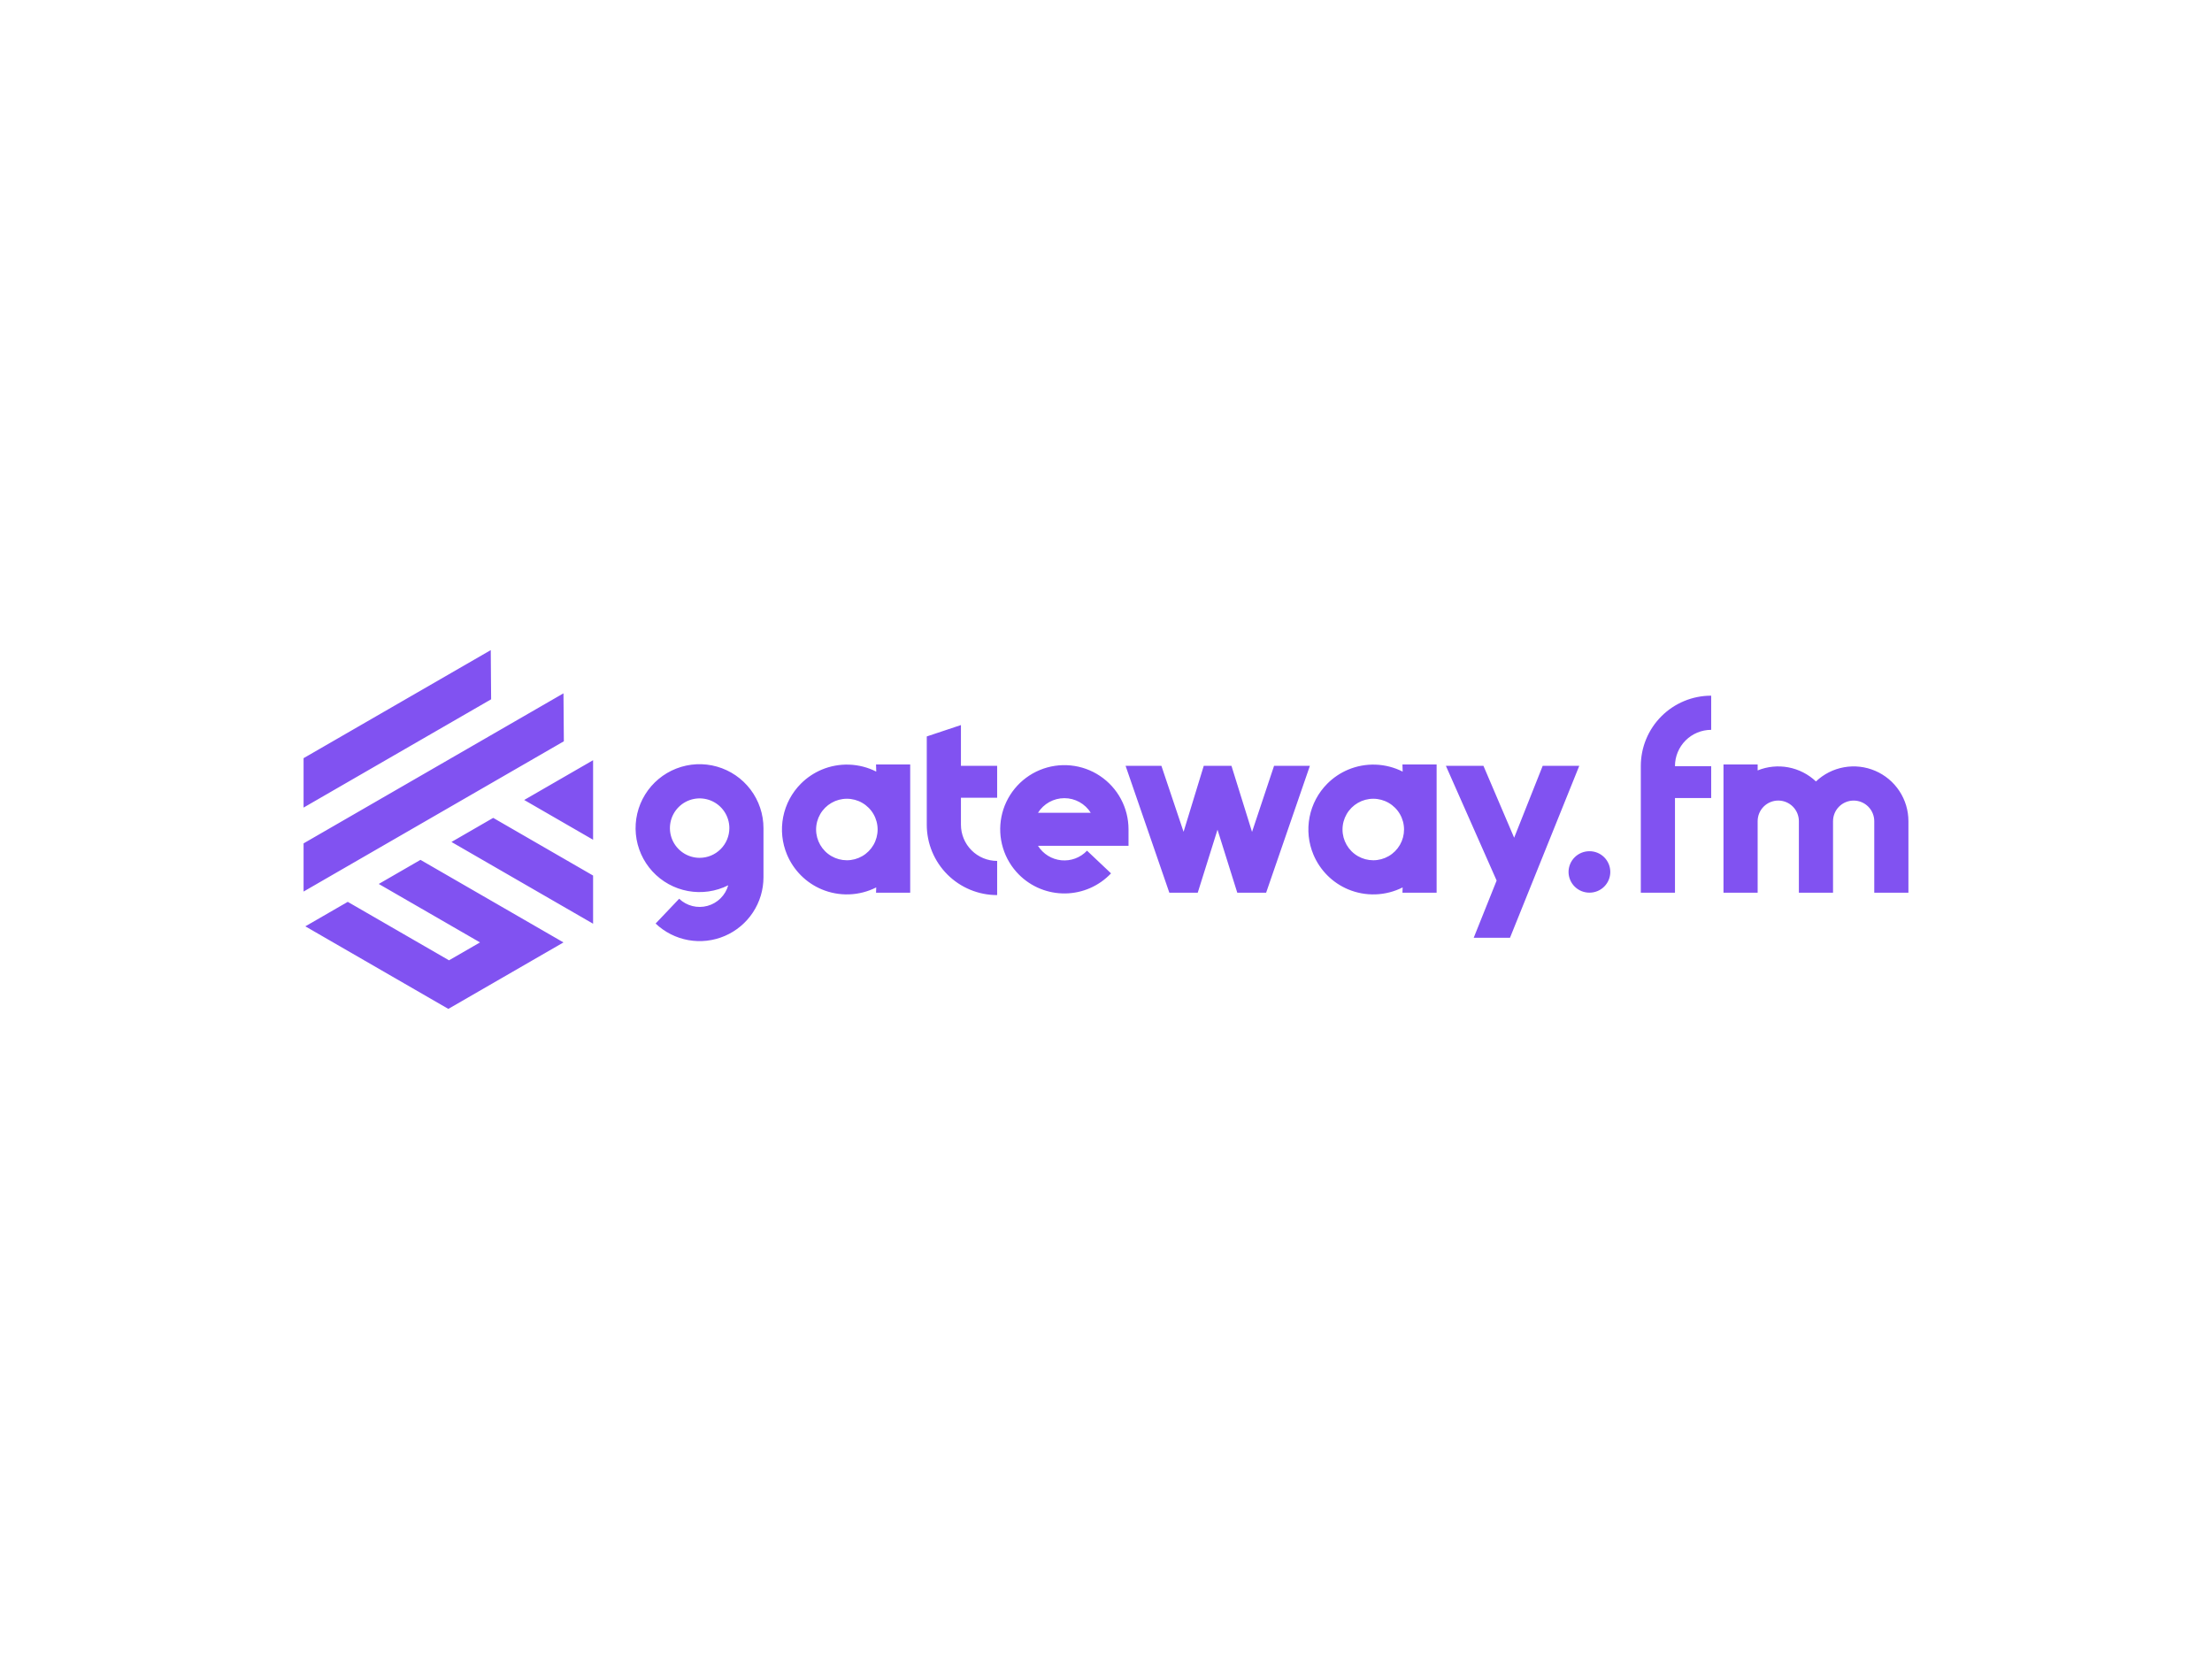
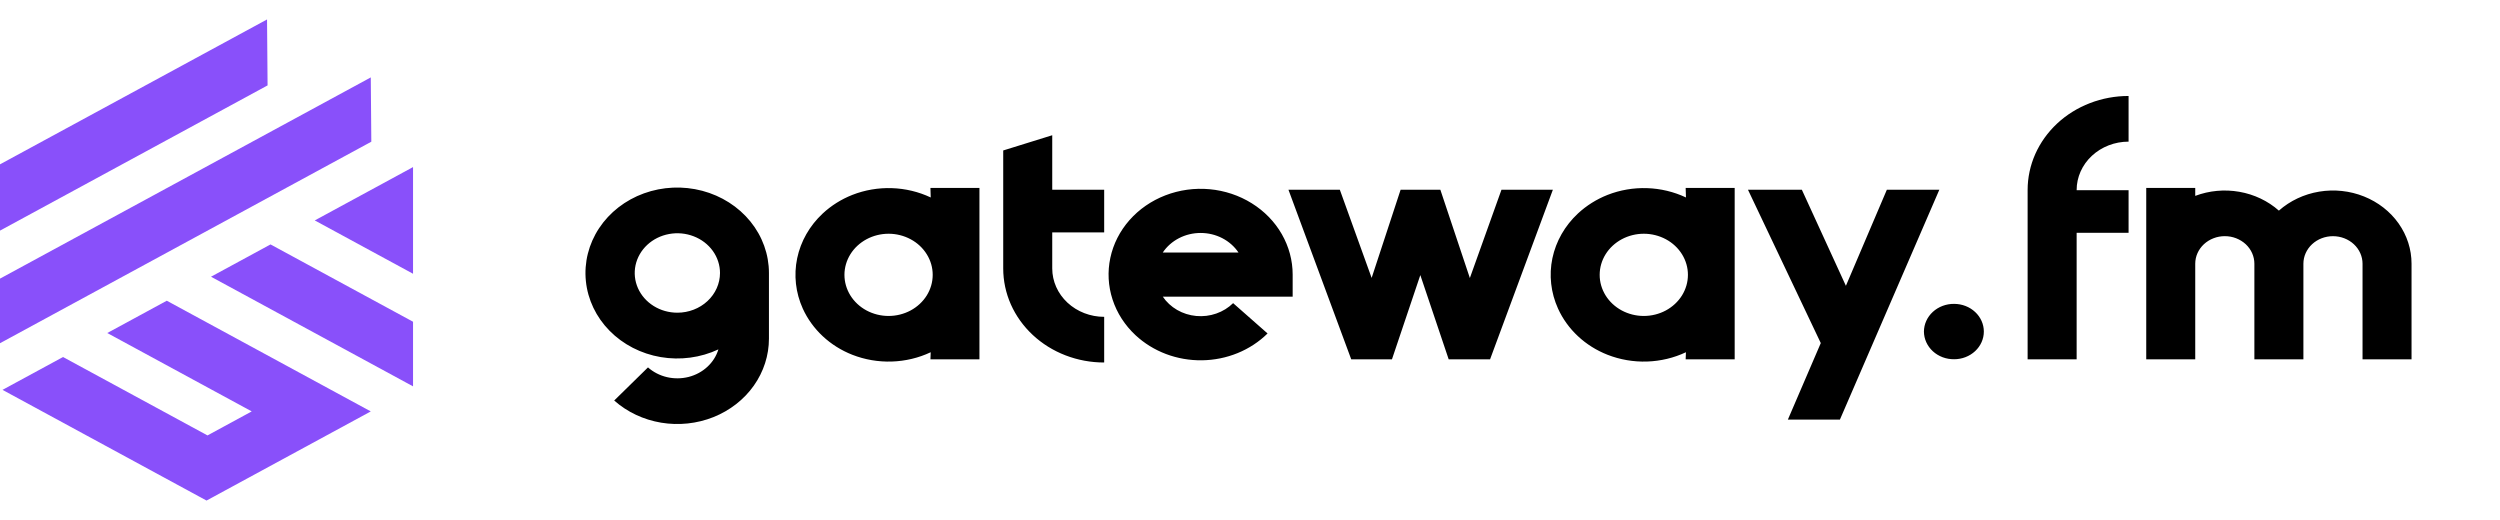
- <svg xmlns="http://www.w3.org/2000/svg" width="1024" height="768" viewBox="0 0 1024 768" fill="none">
-   <path d="M353.436 383.368V406.109C353.436 411.892 351.74 417.549 348.557 422.378C345.374 427.207 340.845 430.996 335.53 433.277C330.215 435.557 324.348 436.228 318.655 435.207C312.962 434.186 307.694 431.518 303.503 427.533L314.404 416.062C316.122 417.695 318.233 418.856 320.533 419.432C322.832 420.009 325.241 419.982 327.527 419.354C329.812 418.726 331.897 417.519 333.579 415.848C335.26 414.178 336.482 412.101 337.125 409.819C331.368 412.713 324.824 413.649 318.487 412.485C312.149 411.322 306.364 408.122 302.01 403.372C297.656 398.623 294.971 392.582 294.362 386.168C293.752 379.753 295.252 373.315 298.634 367.831C302.016 362.346 307.095 358.115 313.1 355.779C319.105 353.443 325.708 353.13 331.907 354.887C338.106 356.645 343.562 360.377 347.448 365.517C351.333 370.657 353.436 376.924 353.436 383.368ZM337.641 383.368C337.643 380.646 336.838 377.985 335.328 375.721C333.817 373.457 331.669 371.691 329.155 370.648C326.642 369.605 323.875 369.331 321.205 369.861C318.536 370.39 316.083 371.7 314.158 373.624C312.232 375.547 310.921 377.999 310.389 380.668C309.857 383.337 310.129 386.104 311.17 388.619C312.211 391.134 313.975 393.283 316.237 394.796C318.5 396.308 321.161 397.115 323.883 397.115C327.529 397.112 331.025 395.664 333.604 393.086C336.184 390.509 337.636 387.014 337.641 383.368ZM421.359 353.899V413.257H405.544L405.628 410.811C401.729 412.781 397.449 413.879 393.083 414.03C388.718 414.181 384.371 413.381 380.345 411.686C376.774 410.183 373.53 407.999 370.794 405.255C368.057 402.513 365.874 399.27 364.362 395.703C362.033 390.193 361.401 384.113 362.547 378.242C363.693 372.371 366.565 366.975 370.794 362.745C373.536 360.008 376.779 357.825 380.345 356.314C384.373 354.617 388.722 353.817 393.09 353.97C397.458 354.123 401.74 355.225 405.639 357.199L405.544 353.899H421.359ZM404.363 391.126C405.615 388.963 406.275 386.509 406.277 384.01C406.279 381.511 405.623 379.055 404.374 376.89C403.126 374.725 401.33 372.927 399.166 371.677C397.003 370.426 394.548 369.767 392.049 369.767C389.549 369.764 387.093 370.42 384.928 371.668C382.762 372.916 380.963 374.712 379.711 376.876C378.46 379.039 377.8 381.494 377.798 383.994C377.797 386.493 378.453 388.949 379.701 391.115C380.95 393.28 382.746 395.079 384.91 396.33C387.074 397.581 389.529 398.24 392.029 398.241C394.528 398.242 396.984 397.585 399.149 396.336C401.315 395.088 403.113 393.291 404.363 391.126ZM444.846 369.292V381.786C444.85 386.23 446.618 390.492 449.761 393.635C452.903 396.777 457.165 398.545 461.61 398.549V414.364C457.33 414.367 453.093 413.526 449.139 411.89C445.185 410.254 441.592 407.855 438.566 404.829C435.541 401.803 433.141 398.21 431.505 394.257C429.869 390.303 429.028 386.065 429.031 381.786V340.92L444.846 335.649V354.532H461.61V369.292L444.846 369.292ZM471.723 404.906C468.269 401.453 465.72 397.2 464.302 392.526C462.884 387.852 462.641 382.9 463.593 378.11C464.546 373.319 466.666 368.838 469.764 365.062C472.863 361.286 476.845 358.333 481.358 356.464C485.87 354.594 490.774 353.867 495.635 354.346C500.496 354.825 505.164 356.495 509.225 359.209C513.287 361.922 516.616 365.596 518.918 369.904C521.221 374.211 522.425 379.02 522.425 383.905V391.548H480.515C481.683 393.415 483.264 394.99 485.135 396.151C487.007 397.312 489.119 398.029 491.311 398.247C493.503 398.465 495.715 398.178 497.779 397.408C499.842 396.638 501.702 395.405 503.215 393.805L514.328 404.306C511.598 407.192 508.318 409.501 504.681 411.098C501.044 412.694 497.124 413.546 493.152 413.602C489.18 413.658 485.237 412.917 481.557 411.424C477.876 409.93 474.532 407.714 471.723 404.906ZM504.944 376.261C503.649 374.19 501.848 372.482 499.711 371.298C497.575 370.114 495.172 369.493 492.729 369.493C490.287 369.493 487.884 370.114 485.747 371.298C483.611 372.482 481.81 374.19 480.515 376.261H504.944ZM563.621 384.084L554.469 413.257H541.322L521.068 354.532H537.652L547.911 385.065L557.253 354.532H570.084L579.604 385.107L589.799 354.532H606.384L586.13 413.257H572.772L563.621 384.084ZM665.052 353.899V413.257H649.237L649.322 410.811C645.423 412.781 641.142 413.879 636.776 414.03C632.411 414.181 628.064 413.381 624.039 411.686C620.467 410.183 617.223 407.999 614.487 405.255C611.751 402.513 609.567 399.27 608.055 395.703C605.726 390.193 605.094 384.113 606.24 378.242C607.386 372.371 610.258 366.975 614.487 362.745C617.229 360.008 620.472 357.825 624.039 356.313C628.066 354.617 632.415 353.817 636.783 353.97C641.151 354.123 645.433 355.225 649.332 357.199L649.237 353.899H665.052ZM648.056 391.126C649.308 388.963 649.968 386.509 649.97 384.01C649.972 381.511 649.316 379.055 648.068 376.89C646.819 374.725 645.023 372.927 642.859 371.677C640.696 370.426 638.241 369.767 635.742 369.767C633.242 369.764 630.786 370.42 628.621 371.668C626.455 372.916 624.656 374.712 623.404 376.876C622.153 379.039 621.493 381.494 621.491 383.994C621.49 386.493 622.146 388.949 623.394 391.115C624.643 393.28 626.439 395.079 628.603 396.33C630.767 397.581 633.222 398.24 635.722 398.241C638.221 398.242 640.677 397.585 642.842 396.336C645.008 395.088 646.806 393.291 648.056 391.126ZM692.837 407.637L669.347 354.532H686.732L700.945 387.806L714.156 354.532H731.088L699.016 434.132H682.22L692.837 407.637ZM726.121 403.646C726.128 402.375 726.386 401.118 726.881 399.947C727.375 398.776 728.096 397.714 729.003 396.823C729.909 395.932 730.982 395.228 732.161 394.753C733.34 394.278 734.602 394.041 735.873 394.056C738.415 394.058 740.851 395.07 742.648 396.868C744.444 398.666 745.453 401.104 745.453 403.645C745.453 406.187 744.444 408.625 742.648 410.423C740.851 412.221 738.415 413.233 735.873 413.235C734.602 413.25 733.341 413.013 732.162 412.538C730.983 412.063 729.909 411.36 729.003 410.469C728.096 409.578 727.375 408.516 726.881 407.345C726.386 406.174 726.128 404.917 726.121 403.646ZM792.159 354.679V369.439H775.395V413.257H759.58V354.627C759.577 350.347 760.418 346.11 762.054 342.156C763.69 338.202 766.09 334.609 769.115 331.583C772.141 328.557 775.734 326.158 779.688 324.522C783.642 322.885 787.88 322.045 792.159 322.048V337.863C787.714 337.867 783.453 339.635 780.31 342.777C777.167 345.92 775.399 350.182 775.395 354.627V354.679L792.159 354.679ZM883.465 380.152V413.257H867.65V380.152C867.65 377.621 866.644 375.194 864.855 373.405C863.066 371.615 860.639 370.61 858.108 370.61C855.577 370.61 853.15 371.615 851.361 373.405C849.572 375.194 848.566 377.621 848.566 380.152V413.257H832.751V380.152C832.753 378.898 832.507 377.656 832.028 376.497C831.549 375.338 830.846 374.285 829.96 373.398C829.074 372.511 828.022 371.808 826.864 371.327C825.705 370.847 824.464 370.6 823.21 370.6C821.956 370.6 820.715 370.847 819.556 371.327C818.398 371.808 817.346 372.511 816.459 373.398C815.573 374.285 814.871 375.338 814.392 376.497C813.913 377.656 813.667 378.898 813.668 380.152V413.257H797.853V353.899H813.668V356.651C818.183 354.823 823.128 354.332 827.913 355.237C832.699 356.142 837.123 358.404 840.659 361.754C844.255 358.34 848.774 356.056 853.656 355.184C858.537 354.312 863.568 354.891 868.123 356.849C872.679 358.807 876.561 362.059 879.288 366.2C882.014 370.342 883.467 375.193 883.465 380.152ZM140.535 390.426L260.849 320.963L261.024 343.164L140.535 412.728V390.426ZM227.359 323.727L227.185 300.952L140.535 350.979V373.855L227.359 323.727ZM228.316 378.619L209.002 389.77L274.56 427.619V405.318L228.316 378.619ZM274.56 388.747V351.92L242.667 370.333L274.56 388.747ZM260.85 436.274L194.651 398.055L175.337 409.206L222.214 436.27L207.863 444.556L160.986 417.492L141.35 428.829L207.548 467.048L260.85 436.274Z" fill="#8152F1" />
+ <svg xmlns="http://www.w3.org/2000/svg" width="125" height="26" viewBox="0 0 125 26" fill="none">
+   <path d="M18.539 3.87L0 13.931V17.161L18.566 7.085L18.539 3.87Z" fill="#8950FA" />
+   <path d="M13.352 0.972L13.379 4.27L0 11.531V8.217L13.352 0.972Z" fill="#8950FA" />
+   <path d="M10.55 13.836L13.526 12.221L20.652 16.087V19.318L10.55 13.836Z" fill="#8950FA" />
+   <path d="M20.652 8.354V13.688L15.738 11.021L20.652 8.354Z" fill="#8950FA" />
+   <path d="M8.339 15.036L18.539 20.571L10.326 25.028L0.125 19.493L3.151 17.851L10.375 21.771L12.586 20.57L5.363 16.651L8.339 15.036Z" fill="#8950FA" />
+   <path d="M38.447 13.651V16.933C38.447 17.768 38.184 18.585 37.691 19.282C37.198 19.979 36.496 20.526 35.673 20.855C34.849 21.184 33.94 21.281 33.058 21.134C32.176 20.987 31.36 20.602 30.71 20.026L32.399 18.37C32.666 18.606 32.993 18.774 33.349 18.857C33.705 18.94 34.078 18.936 34.433 18.846C34.787 18.755 35.11 18.581 35.37 18.339C35.631 18.098 35.82 17.799 35.92 17.469C35.028 17.887 34.014 18.022 33.032 17.854C32.05 17.686 31.154 17.224 30.479 16.538C29.804 15.853 29.388 14.981 29.294 14.055C29.199 13.129 29.432 12.2 29.956 11.408C30.48 10.616 31.267 10.005 32.197 9.668C33.128 9.331 34.151 9.286 35.111 9.539C36.072 9.793 36.917 10.332 37.52 11.074C38.122 11.816 38.447 12.72 38.447 13.651ZM36 13.651C36 13.258 35.876 12.874 35.642 12.547C35.407 12.22 35.075 11.965 34.685 11.815C34.295 11.664 33.867 11.624 33.453 11.701C33.039 11.777 32.659 11.966 32.361 12.244C32.063 12.522 31.86 12.876 31.777 13.261C31.695 13.646 31.737 14.046 31.898 14.409C32.059 14.772 32.333 15.082 32.683 15.3C33.034 15.519 33.446 15.635 33.868 15.635C34.433 15.635 34.975 15.426 35.374 15.054C35.774 14.682 35.999 14.177 36 13.651ZM48.972 9.397V17.965H46.522L46.535 17.612C45.931 17.897 45.267 18.055 44.591 18.077C43.914 18.099 43.241 17.983 42.617 17.739C42.064 17.522 41.561 17.206 41.137 16.81C40.713 16.414 40.375 15.946 40.14 15.431C39.78 14.636 39.682 13.758 39.859 12.911C40.037 12.063 40.482 11.284 41.137 10.674C41.562 10.279 42.064 9.963 42.617 9.745C43.241 9.5 43.915 9.385 44.592 9.407C45.269 9.429 45.932 9.588 46.536 9.873L46.522 9.397H48.972ZM46.339 14.771C46.533 14.458 46.635 14.104 46.635 13.743C46.636 13.383 46.534 13.028 46.34 12.716C46.147 12.403 45.869 12.143 45.533 11.963C45.198 11.783 44.818 11.687 44.431 11.687C44.043 11.687 43.663 11.782 43.327 11.962C42.992 12.142 42.713 12.401 42.519 12.713C42.325 13.026 42.223 13.38 42.222 13.741C42.222 14.102 42.324 14.456 42.517 14.769C42.711 15.082 42.989 15.341 43.324 15.522C43.66 15.702 44.04 15.798 44.428 15.798C44.815 15.798 45.195 15.703 45.531 15.523C45.866 15.342 46.145 15.083 46.339 14.771ZM52.612 11.619V13.422C52.612 14.064 52.886 14.679 53.373 15.133C53.86 15.586 54.521 15.842 55.209 15.842V18.125C54.546 18.126 53.89 18.004 53.277 17.768C52.664 17.532 52.108 17.186 51.639 16.749C51.17 16.312 50.798 15.793 50.544 15.223C50.291 14.652 50.161 14.04 50.161 13.422V7.523L52.612 6.762V9.488H55.209V11.619L52.612 11.619ZM56.776 16.76C56.241 16.261 55.846 15.648 55.627 14.973C55.407 14.298 55.369 13.583 55.517 12.892C55.664 12.2 55.993 11.553 56.473 11.008C56.953 10.463 57.57 10.037 58.269 9.767C58.969 9.497 59.728 9.392 60.482 9.461C61.235 9.53 61.958 9.771 62.587 10.163C63.217 10.555 63.733 11.085 64.09 11.707C64.446 12.329 64.633 13.023 64.633 13.728V14.832H58.139C58.32 15.101 58.565 15.328 58.855 15.496C59.145 15.664 59.472 15.767 59.812 15.799C60.151 15.83 60.494 15.789 60.814 15.677C61.133 15.566 61.422 15.388 61.656 15.157L63.378 16.673C62.955 17.09 62.447 17.423 61.883 17.654C61.32 17.884 60.712 18.007 60.097 18.015C59.481 18.023 58.87 17.916 58.3 17.701C57.73 17.485 57.212 17.165 56.776 16.76ZM61.924 12.625C61.723 12.326 61.444 12.079 61.113 11.908C60.782 11.737 60.41 11.648 60.031 11.648C59.653 11.648 59.281 11.737 58.95 11.908C58.618 12.079 58.339 12.326 58.139 12.625H61.924ZM71.016 13.754L69.598 17.965H67.561L64.423 9.488H66.992L68.582 13.896L70.03 9.488H72.018L73.493 13.902L75.073 9.488H77.643L74.504 17.965H72.434L71.016 13.754ZM86.734 9.397V17.965H84.283L84.296 17.612C83.692 17.897 83.028 18.055 82.352 18.077C81.676 18.099 81.002 17.983 80.378 17.739C79.825 17.522 79.322 17.206 78.898 16.81C78.474 16.414 78.136 15.946 77.902 15.431C77.541 14.636 77.443 13.758 77.62 12.911C77.798 12.063 78.243 11.284 78.898 10.674C79.323 10.279 79.826 9.963 80.378 9.745C81.002 9.5 81.676 9.385 82.353 9.407C83.03 9.429 83.693 9.588 84.298 9.873L84.283 9.397H86.734ZM84.1 14.771C84.294 14.458 84.396 14.104 84.396 13.743C84.397 13.383 84.295 13.028 84.102 12.716C83.908 12.403 83.63 12.143 83.295 11.963C82.959 11.783 82.579 11.687 82.192 11.687C81.805 11.687 81.424 11.782 81.088 11.962C80.753 12.142 80.474 12.401 80.28 12.713C80.086 13.026 79.984 13.38 79.984 13.741C79.983 14.102 80.085 14.456 80.278 14.769C80.472 15.082 80.75 15.341 81.086 15.522C81.421 15.702 81.801 15.798 82.189 15.798C82.576 15.798 82.957 15.703 83.292 15.523C83.627 15.342 83.906 15.083 84.1 14.771ZM91.039 17.154L87.399 9.488H90.093L92.295 14.291L94.342 9.488H96.966L91.996 20.979H89.394L91.039 17.154ZM96.196 16.578C96.198 16.395 96.237 16.213 96.314 16.044C96.391 15.875 96.502 15.722 96.643 15.593C96.783 15.464 96.95 15.363 97.132 15.294C97.315 15.226 97.51 15.191 97.707 15.194C98.101 15.194 98.479 15.34 98.757 15.6C99.036 15.859 99.192 16.211 99.192 16.578C99.192 16.945 99.036 17.297 98.757 17.556C98.479 17.816 98.101 17.962 97.707 17.962C97.51 17.964 97.315 17.93 97.132 17.862C96.95 17.793 96.783 17.692 96.643 17.563C96.502 17.434 96.391 17.281 96.314 17.112C96.237 16.943 96.198 16.762 96.196 16.578ZM106.429 9.509V11.64H103.832V17.965H101.381V9.502C101.381 8.884 101.511 8.272 101.764 7.701C102.018 7.131 102.39 6.612 102.858 6.175C103.327 5.738 103.884 5.392 104.497 5.156C105.109 4.92 105.766 4.798 106.429 4.799V7.082C105.74 7.082 105.08 7.338 104.593 7.791C104.106 8.245 103.832 8.86 103.832 9.502V9.509L106.429 9.509ZM120.577 13.186V17.965H118.127V13.186C118.127 12.821 117.971 12.471 117.694 12.212C117.416 11.954 117.04 11.809 116.648 11.809C116.256 11.809 115.88 11.954 115.603 12.212C115.326 12.471 115.17 12.821 115.17 13.186V17.965H112.719V13.186C112.719 13.005 112.681 12.826 112.607 12.659C112.533 12.492 112.424 12.34 112.287 12.211C112.149 12.084 111.986 11.982 111.807 11.913C111.627 11.843 111.435 11.808 111.241 11.808C111.046 11.808 110.854 11.843 110.675 11.913C110.495 11.982 110.332 12.084 110.195 12.211C110.057 12.34 109.948 12.492 109.874 12.659C109.8 12.826 109.762 13.005 109.762 13.186V17.965H107.312V9.397H109.762V9.794C110.462 9.53 111.228 9.459 111.969 9.59C112.711 9.72 113.397 10.047 113.944 10.531C114.502 10.038 115.202 9.708 115.958 9.582C116.715 9.456 117.494 9.54 118.2 9.823C118.906 10.105 119.508 10.575 119.93 11.172C120.353 11.77 120.578 12.471 120.577 13.186Z" fill="black" />
</svg>
